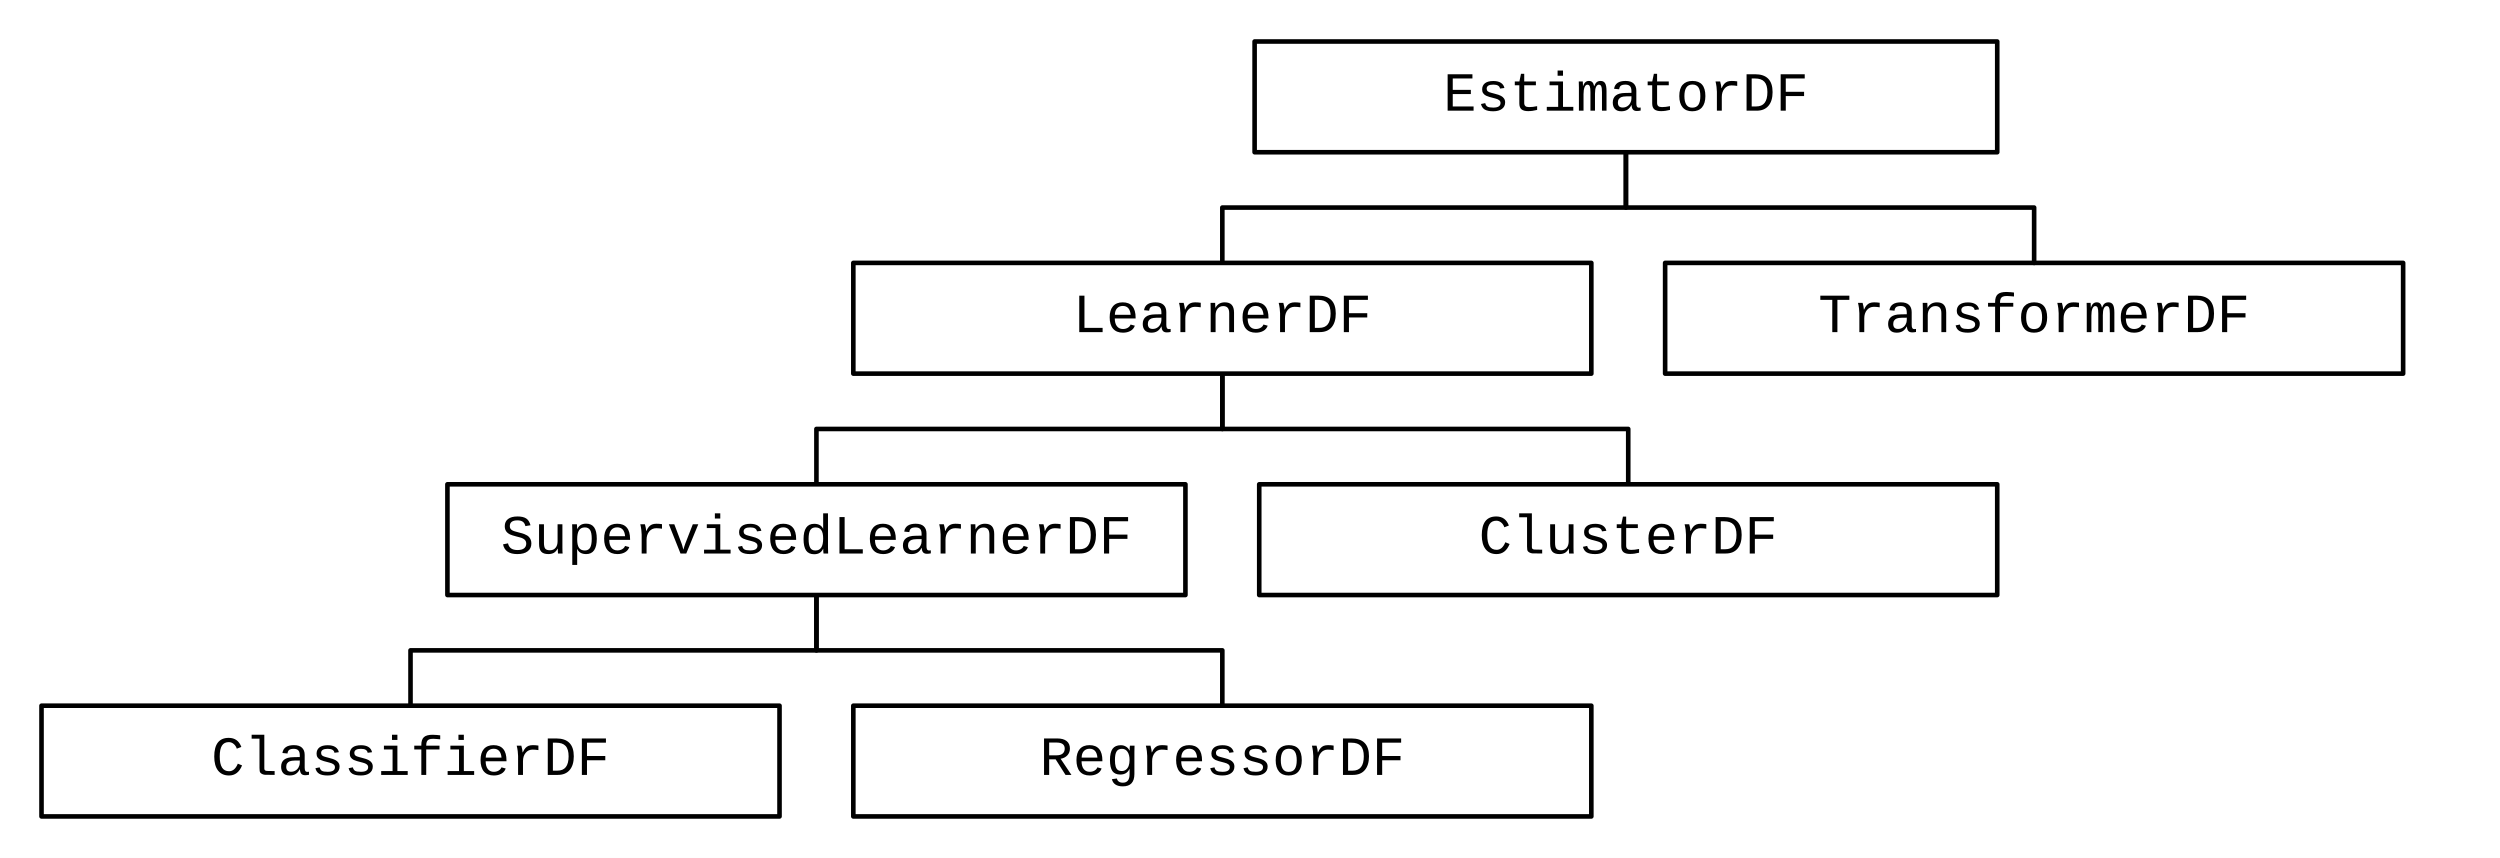
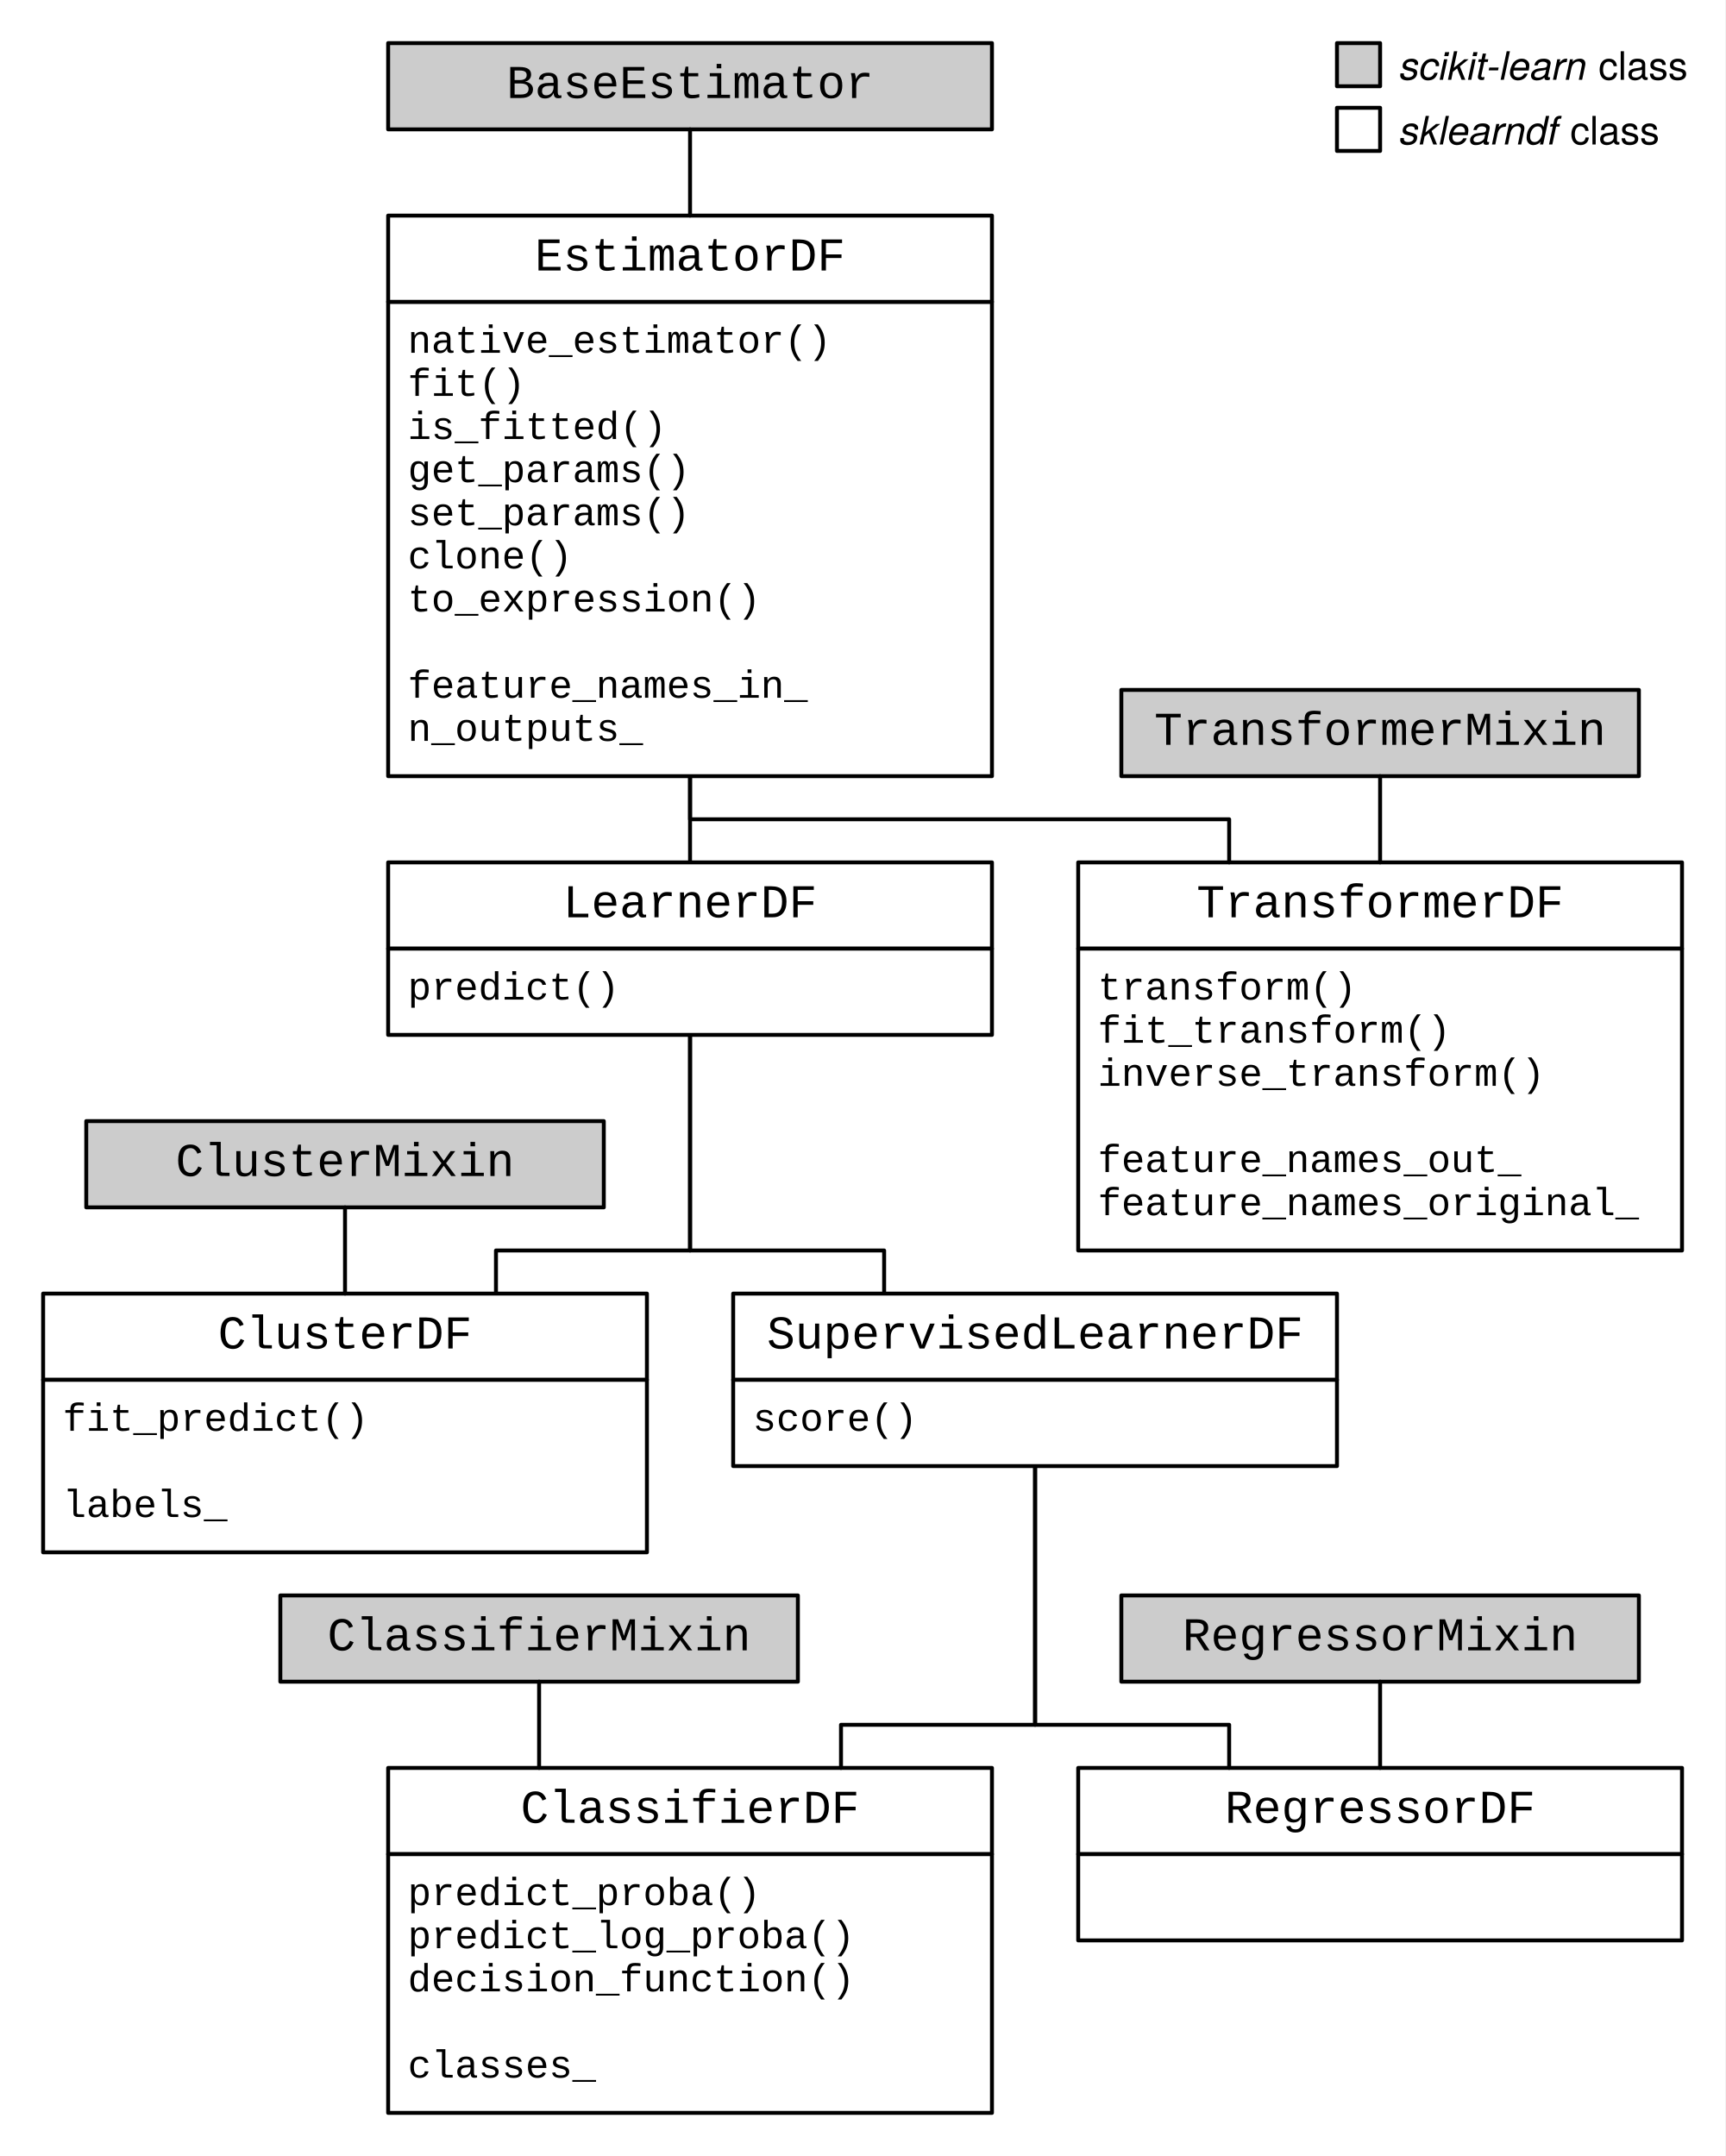
- <svg xmlns="http://www.w3.org/2000/svg" version="1.1" viewBox="-161 263 542 186" width="542" height="186">
-   <defs />
-   <g id="Canvas_1" fill-opacity="1" fill="none" stroke-opacity="1" stroke="none" stroke-dasharray="none">
-     <rect fill="white" x="-161" y="263" width="542" height="186" />
-     <g id="Canvas_1_Layer_1">
+ <svg xmlns="http://www.w3.org/2000/svg" version="1.1" viewBox="-77 88 440 550" width="440" height="550">
+   <defs>
+     <clipPath id="artboard_clip_path">
+       <path d="M -77 88 L 363 88 L 363 638 L -77 638 Z" />
+     </clipPath>
+   </defs>
+   <g id="Canvas_1" stroke-opacity="1" stroke-dasharray="none" fill="none" stroke="none" fill-opacity="1">
+     <rect fill="white" x="-77" y="88" width="440" height="550" />
+     <g id="Canvas_1_Layer_1" clip-path="url(#artboard_clip_path)">
      <g id="Graphic_2">
-         <rect x="200" y="320" width="160" height="24" fill="white" />
-         <rect x="200" y="320" width="160" height="24" stroke="black" stroke-linecap="round" stroke-linejoin="round" stroke-width="1" />
-         <text transform="translate(205 325)" fill="black">
-           <tspan font-family="Courier New" font-size="12" fill="black" x="28.192" y="10">TransformerDF</tspan>
+         <rect x="198" y="308" width="154" height="22" fill="white" />
+         <rect x="198" y="308" width="154" height="22" stroke="black" stroke-linecap="round" stroke-linejoin="round" stroke-width="1" />
+         <text transform="translate(203 312)" fill="black">
+           <tspan font-family="Courier New" font-size="12" fill="black" x="25.192" y="10">TransformerDF</tspan>
        </text>
      </g>
      <g id="Graphic_8">
-         <rect x="-152" y="416" width="160" height="24" fill="white" />
-         <rect x="-152" y="416" width="160" height="24" stroke="black" stroke-linecap="round" stroke-linejoin="round" stroke-width="1" />
-         <text transform="translate(-147 421)" fill="black">
-           <tspan font-family="Courier New" font-size="12" fill="black" x="31.793" y="10">ClassifierDF</tspan>
+         <rect x="22" y="539" width="154" height="22" fill="white" />
+         <rect x="22" y="539" width="154" height="22" stroke="black" stroke-linecap="round" stroke-linejoin="round" stroke-width="1" />
+         <text transform="translate(27 543)" fill="black">
+           <tspan font-family="Courier New" font-size="12" fill="black" x="28.793" y="10">ClassifierDF</tspan>
        </text>
      </g>
      <g id="Graphic_9">
-         <rect x="24" y="416" width="160" height="24" fill="white" />
-         <rect x="24" y="416" width="160" height="24" stroke="black" stroke-linecap="round" stroke-linejoin="round" stroke-width="1" />
-         <text transform="translate(29 421)" fill="black">
-           <tspan font-family="Courier New" font-size="12" fill="black" x="35.394" y="10">RegressorDF</tspan>
+         <rect x="198" y="539" width="154" height="22" fill="white" />
+         <rect x="198" y="539" width="154" height="22" stroke="black" stroke-linecap="round" stroke-linejoin="round" stroke-width="1" />
+         <text transform="translate(203 543)" fill="black">
+           <tspan font-family="Courier New" font-size="12" fill="black" x="32.394" y="10">RegressorDF</tspan>
        </text>
      </g>
      <g id="Line_18">
-         <path d="M 104 344 L 104 356 L 16 356 L 16 368" stroke="black" stroke-linecap="round" stroke-linejoin="round" stroke-width="1" />
+         <path d="M 99 352 L 99 407 L 148.5 407 L 148.5 418" stroke="black" stroke-linecap="round" stroke-linejoin="round" stroke-width="1" />
      </g>
      <g id="Line_19">
-         <path d="M 16 392 L 16 404 L -72 404 L -72 416" stroke="black" stroke-linecap="round" stroke-linejoin="round" stroke-width="1" />
+         <path d="M 187 462 L 187 528 L 137.5 528 L 137.5 539" stroke="black" stroke-linecap="round" stroke-linejoin="round" stroke-width="1" />
      </g>
      <g id="Line_20">
-         <path d="M 16 392 L 16 404 L 104 404 L 104 416" stroke="black" stroke-linecap="round" stroke-linejoin="round" stroke-width="1" />
+         <path d="M 187 462 L 187 528 L 236.5 528 L 236.5 539" stroke="black" stroke-linecap="round" stroke-linejoin="round" stroke-width="1" />
      </g>
      <g id="Line_21">
-         <path d="M 104 344 L 104 356 L 192 356 L 192 368" stroke="black" stroke-linecap="round" stroke-linejoin="round" stroke-width="1" />
+         <path d="M 99 352 L 99 407 L 49.5 407 L 49.5 418" stroke="black" stroke-linecap="round" stroke-linejoin="round" stroke-width="1" />
      </g>
      <g id="Line_24">
-         <path d="M 191.5 296 L 191.5 308 L 104 308 L 104 320" stroke="black" stroke-linecap="round" stroke-linejoin="round" stroke-width="1" />
+         <line x1="99" y1="286" x2="99" y2="308" stroke="black" stroke-linecap="round" stroke-linejoin="round" stroke-width="1" />
      </g>
      <g id="Line_25">
-         <path d="M 191.5 296 L 191.5 308 L 280 308 L 280 320" stroke="black" stroke-linecap="round" stroke-linejoin="round" stroke-width="1" />
+         <path d="M 99 286 L 99 297 L 236.5 297 L 236.5 308" stroke="black" stroke-linecap="round" stroke-linejoin="round" stroke-width="1" />
      </g>
      <g id="Graphic_4">
-         <rect x="111" y="272" width="161" height="24" fill="white" />
-         <rect x="111" y="272" width="161" height="24" stroke="black" stroke-linecap="round" stroke-linejoin="round" stroke-width="1" />
-         <text transform="translate(116 277)" fill="black">
-           <tspan font-family="Courier New" font-size="12" fill="black" x="35.894" y="10">EstimatorDF</tspan>
+         <rect x="22" y="165" width="154" height="121" fill="white" />
+         <rect x="22" y="165" width="154" height="121" stroke="black" stroke-linecap="round" stroke-linejoin="round" stroke-width="1" />
+         <text transform="translate(27 170)" fill="black">
+           <tspan font-family="Courier New" font-size="10" fill="black" x="0" y="8">native_estimator()</tspan>
+           <tspan font-family="Courier New" font-size="10" fill="black" x="0" y="19">fit()</tspan>
+           <tspan font-family="Courier New" font-size="10" fill="black" x="0" y="30">is_fitted()</tspan>
+           <tspan font-family="Courier New" font-size="10" fill="black" x="0" y="41">get_params()</tspan>
+           <tspan font-family="Courier New" font-size="10" fill="black" x="0" y="52">set_params()</tspan>
+           <tspan font-family="Courier New" font-size="10" fill="black" x="0" y="63">clone()</tspan>
+           <tspan font-family="Courier New" font-size="10" fill="black" x="0" y="74">to_expression()</tspan>
+           <tspan font-family="Courier New" font-size="10" fill="black" x="0" y="96">feature_names_in_</tspan>
+           <tspan font-family="Courier New" font-size="10" fill="black" x="0" y="107">n_outputs_</tspan>
        </text>
      </g>
      <g id="Graphic_6">
-         <rect x="-64" y="368" width="160" height="24" fill="white" />
-         <rect x="-64" y="368" width="160" height="24" stroke="black" stroke-linecap="round" stroke-linejoin="round" stroke-width="1" />
-         <text transform="translate(-59 373)" fill="black">
-           <tspan font-family="Courier New" font-size="12" fill="black" x="6.589" y="10">SupervisedLearnerDF</tspan>
+         <rect x="110" y="418" width="154" height="22" fill="white" />
+         <rect x="110" y="418" width="154" height="22" stroke="black" stroke-linecap="round" stroke-linejoin="round" stroke-width="1" />
+         <text transform="translate(115 422)" fill="black">
+           <tspan font-family="Courier New" font-size="12" fill="black" x="3.589" y="10">SupervisedLearnerDF</tspan>
        </text>
      </g>
      <g id="Graphic_5">
-         <rect x="24" y="320" width="160" height="24" fill="white" />
-         <rect x="24" y="320" width="160" height="24" stroke="black" stroke-linecap="round" stroke-linejoin="round" stroke-width="1" />
-         <text transform="translate(29 325)" fill="black">
-           <tspan font-family="Courier New" font-size="12" fill="black" x="42.595" y="10">LearnerDF</tspan>
+         <rect x="22" y="308" width="154" height="22" fill="white" />
+         <rect x="22" y="308" width="154" height="22" stroke="black" stroke-linecap="round" stroke-linejoin="round" stroke-width="1" />
+         <text transform="translate(27 312)" fill="black">
+           <tspan font-family="Courier New" font-size="12" fill="black" x="39.595" y="10">LearnerDF</tspan>
        </text>
      </g>
      <g id="Graphic_7">
-         <rect x="112" y="368" width="160" height="24" fill="white" />
-         <rect x="112" y="368" width="160" height="24" stroke="black" stroke-linecap="round" stroke-linejoin="round" stroke-width="1" />
-         <text transform="translate(117 373)" fill="black">
-           <tspan font-family="Courier New" font-size="12" fill="black" x="42.595" y="10">ClusterDF</tspan>
+         <rect x="-66" y="418" width="154" height="22" fill="white" />
+         <rect x="-66" y="418" width="154" height="22" stroke="black" stroke-linecap="round" stroke-linejoin="round" stroke-width="1" />
+         <text transform="translate(-61 422)" fill="black">
+           <tspan font-family="Courier New" font-size="12" fill="black" x="39.595" y="10">ClusterDF</tspan>
+         </text>
+       </g>
+       <g id="Graphic_27">
+         <rect x="22" y="143" width="154" height="22" fill="white" />
+         <rect x="22" y="143" width="154" height="22" stroke="black" stroke-linecap="round" stroke-linejoin="round" stroke-width="1" />
+         <text transform="translate(27 147)" fill="black">
+           <tspan font-family="Courier New" font-size="12" fill="black" x="32.394" y="10">EstimatorDF</tspan>
+         </text>
+       </g>
+       <g id="Graphic_28">
+         <rect x="22" y="330" width="154" height="22" fill="white" />
+         <rect x="22" y="330" width="154" height="22" stroke="black" stroke-linecap="round" stroke-linejoin="round" stroke-width="1" />
+         <text transform="translate(27 335)" fill="black">
+           <tspan font-family="Courier New" font-size="10" fill="black" x="0" y="8">predict()</tspan>
+         </text>
+       </g>
+       <g id="Graphic_29">
+         <rect x="110" y="440" width="154" height="22" fill="white" />
+         <rect x="110" y="440" width="154" height="22" stroke="black" stroke-linecap="round" stroke-linejoin="round" stroke-width="1" />
+         <text transform="translate(115 445)" fill="black">
+           <tspan font-family="Courier New" font-size="10" fill="black" x="0" y="8">score()</tspan>
+         </text>
+       </g>
+       <g id="Graphic_30">
+         <rect x="-66" y="440" width="154" height="44" fill="white" />
+         <rect x="-66" y="440" width="154" height="44" stroke="black" stroke-linecap="round" stroke-linejoin="round" stroke-width="1" />
+         <text transform="translate(-61 445)" fill="black">
+           <tspan font-family="Courier New" font-size="10" fill="black" x="0" y="8">fit_predict()</tspan>
+           <tspan font-family="Courier New" font-size="10" fill="black" x="0" y="30">labels_</tspan>
+         </text>
+       </g>
+       <g id="Graphic_31">
+         <rect x="22" y="561" width="154" height="66" fill="white" />
+         <rect x="22" y="561" width="154" height="66" stroke="black" stroke-linecap="round" stroke-linejoin="round" stroke-width="1" />
+         <text transform="translate(27 566)" fill="black">
+           <tspan font-family="Courier New" font-size="10" fill="black" x="0" y="8">predict_proba()</tspan>
+           <tspan font-family="Courier New" font-size="10" fill="black" x="0" y="19">predict_log_proba()</tspan>
+           <tspan font-family="Courier New" font-size="10" fill="black" x="0" y="30">decision_function()</tspan>
+           <tspan font-family="Courier New" font-size="10" fill="black" x="0" y="52">classes_</tspan>
+         </text>
+       </g>
+       <g id="Graphic_32">
+         <rect x="198" y="561" width="154" height="22" fill="white" />
+         <rect x="198" y="561" width="154" height="22" stroke="black" stroke-linecap="round" stroke-linejoin="round" stroke-width="1" />
+       </g>
+       <g id="Graphic_33">
+         <rect x="198" y="330" width="154" height="77" fill="white" />
+         <rect x="198" y="330" width="154" height="77" stroke="black" stroke-linecap="round" stroke-linejoin="round" stroke-width="1" />
+         <text transform="translate(203 335)" fill="black">
+           <tspan font-family="Courier New" font-size="10" fill="black" x="0" y="8">transform()</tspan>
+           <tspan font-family="Courier New" font-size="10" fill="black" x="0" y="19">fit_transform()</tspan>
+           <tspan font-family="Courier New" font-size="10" fill="black" x="0" y="30">inverse_transform()</tspan>
+           <tspan font-family="Courier New" font-size="10" fill="black" x="0" y="52">feature_names_out_</tspan>
+           <tspan font-family="Courier New" font-size="10" fill="black" x="0" y="63">feature_names_original_</tspan>
+         </text>
+       </g>
+       <g id="Graphic_34">
+         <rect x="22" y="99" width="154" height="22" fill="#ccc" />
+         <rect x="22" y="99" width="154" height="22" stroke="black" stroke-linecap="round" stroke-linejoin="round" stroke-width="1" />
+         <text transform="translate(27 103)" fill="black">
+           <tspan font-family="Courier New" font-size="12" fill="black" x="25.192" y="10">BaseEstimator</tspan>
+         </text>
+       </g>
+       <g id="Graphic_35">
+         <rect x="-55" y="374" width="132" height="22" fill="#ccc" />
+         <rect x="-55" y="374" width="132" height="22" stroke="black" stroke-linecap="round" stroke-linejoin="round" stroke-width="1" />
+         <text transform="translate(-50 378)" fill="black">
+           <tspan font-family="Courier New" font-size="12" fill="black" x="17.793" y="10">ClusterMixin</tspan>
+         </text>
+       </g>
+       <g id="Line_37">
+         <line x1="11" y1="396" x2="11" y2="418" stroke="black" stroke-linecap="round" stroke-linejoin="round" stroke-width="1" />
+       </g>
+       <g id="Graphic_38">
+         <rect x="209" y="264" width="132" height="22" fill="#ccc" />
+         <rect x="209" y="264" width="132" height="22" stroke="black" stroke-linecap="round" stroke-linejoin="round" stroke-width="1" />
+         <text transform="translate(214 268)" fill="black">
+           <tspan font-family="Courier New" font-size="12" fill="black" x="3.391" y="10">TransformerMixin</tspan>
+         </text>
+       </g>
+       <g id="Line_39">
+         <line x1="275" y1="286" x2="275" y2="308" stroke="black" stroke-linecap="round" stroke-linejoin="round" stroke-width="1" />
+       </g>
+       <g id="Graphic_40">
+         <rect x="209" y="495" width="132" height="22" fill="#ccc" />
+         <rect x="209" y="495" width="132" height="22" stroke="black" stroke-linecap="round" stroke-linejoin="round" stroke-width="1" />
+         <text transform="translate(214 499)" fill="black">
+           <tspan font-family="Courier New" font-size="12" fill="black" x="10.592" y="10">RegressorMixin</tspan>
+         </text>
+       </g>
+       <g id="Graphic_41">
+         <rect x="-5.5" y="495" width="132" height="22" fill="#ccc" />
+         <rect x="-5.5" y="495" width="132" height="22" stroke="black" stroke-linecap="round" stroke-linejoin="round" stroke-width="1" />
+         <text transform="translate(-.5 499)" fill="black">
+           <tspan font-family="Courier New" font-size="12" fill="black" x="6.991" y="10">ClassifierMixin</tspan>
+         </text>
+       </g>
+       <g id="Line_43">
+         <line x1="275" y1="517" x2="275" y2="539" stroke="black" stroke-linecap="round" stroke-linejoin="round" stroke-width="1" />
+       </g>
+       <g id="Line_46">
+         <line x1="60.5" y1="517" x2="60.5" y2="539" stroke="black" stroke-linecap="round" stroke-linejoin="round" stroke-width="1" />
+       </g>
+       <g id="Line_48">
+         <line x1="99" y1="121" x2="99" y2="143" stroke="black" stroke-linecap="round" stroke-linejoin="round" stroke-width="1" />
+       </g>
+     </g>
+     <g id="Canvas_1_Legend" clip-path="url(#artboard_clip_path)">
+       <g id="Graphic_49">
+         <rect x="264" y="99" width="11" height="11" fill="#ccc" />
+         <rect x="264" y="99" width="11" height="11" stroke="black" stroke-linecap="round" stroke-linejoin="round" stroke-width="1" />
+       </g>
+       <g id="Graphic_50">
+         <rect x="264" y="115.5" width="11" height="11" stroke="black" stroke-linecap="round" stroke-linejoin="round" stroke-width="1" />
+       </g>
+       <g id="Graphic_51">
+         <text transform="translate(280 98.36)" fill="black">
+           <tspan font-family="Helvetica Neue" font-style="italic" font-size="10" fill="black" x="0" y="10">scikit-learn</tspan>
+           <tspan font-family="Helvetica Neue" font-size="10" fill="black" y="10"> class</tspan>
+         </text>
+       </g>
+       <g id="Graphic_52">
+         <text transform="translate(280 114.86)" fill="black">
+           <tspan font-family="Helvetica Neue" font-style="italic" font-size="10" fill="black" x="0" y="10">sklearndf</tspan>
+           <tspan font-family="Helvetica Neue" font-size="10" fill="black" y="10"> class</tspan>
        </text>
      </g>
    </g>
  </g>
</svg>
